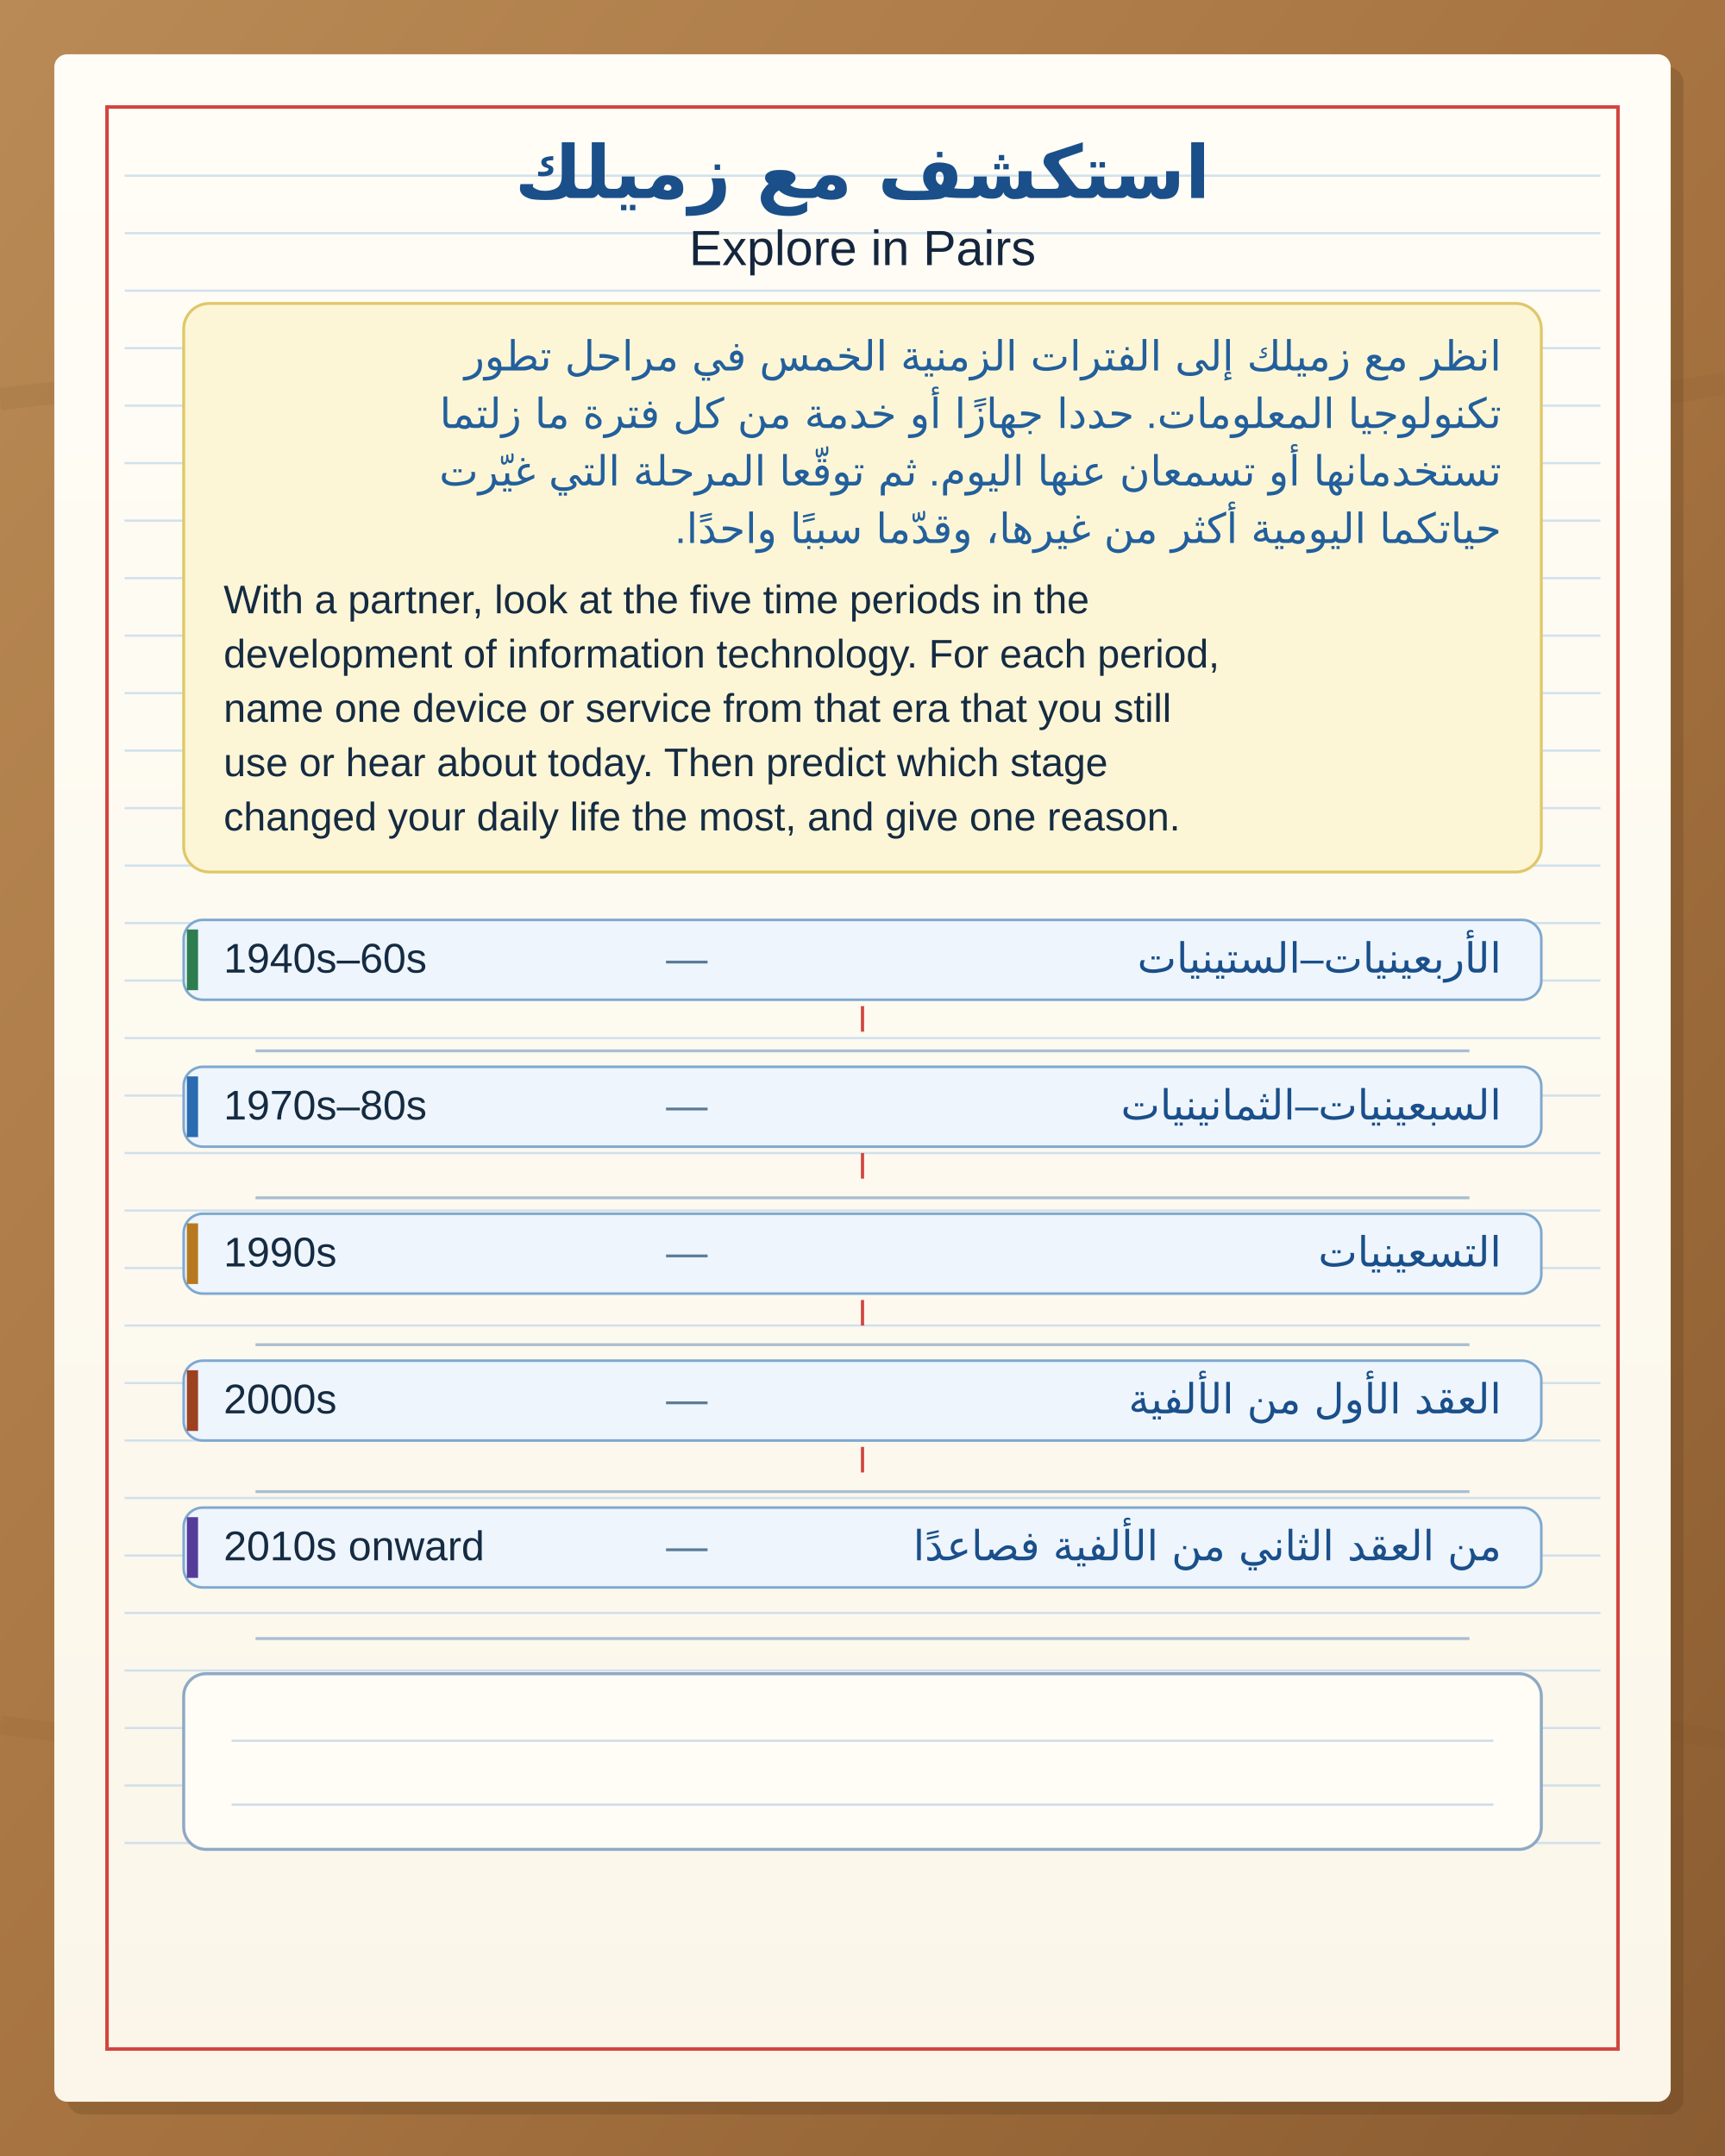
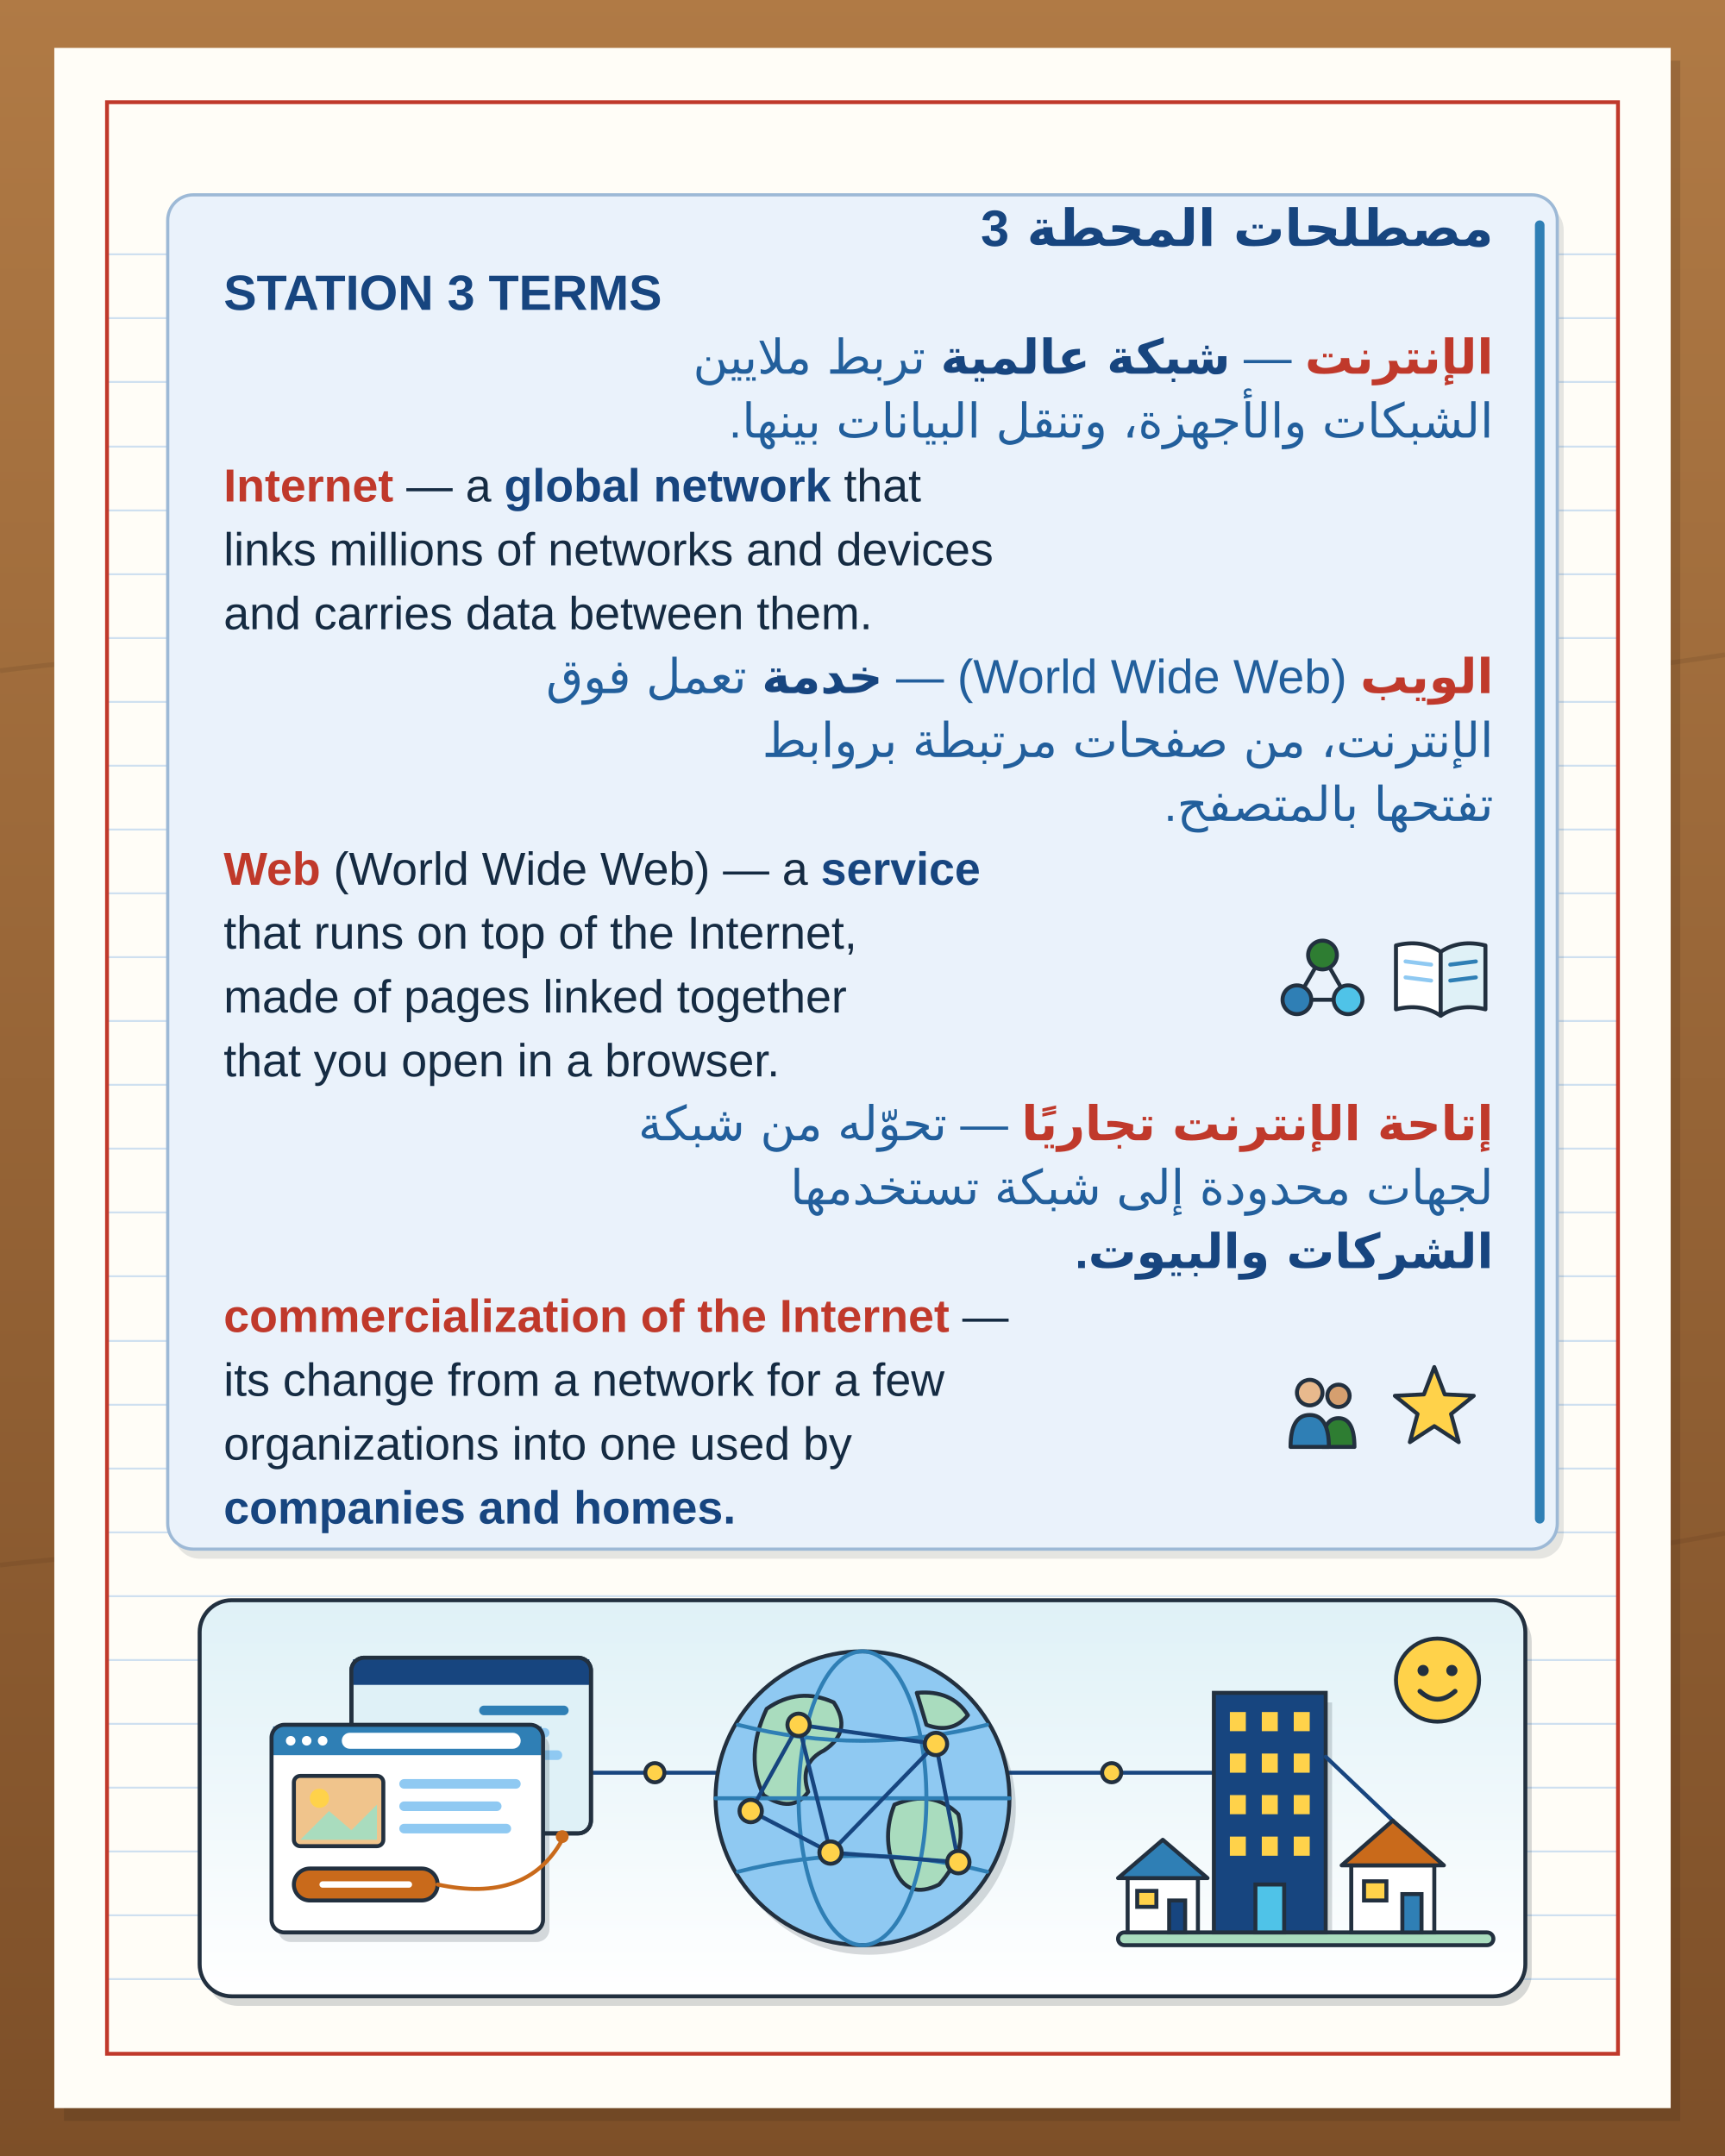
<svg xmlns="http://www.w3.org/2000/svg" width="1080" height="1350" viewBox="0 0 1080 1350" preserveAspectRatio="xMidYMid meet" style="width:100%;height:auto;max-width:1080px;display:block;margin:0 auto;">
  <defs>
-     <linearGradient id="woodGrad" x1="0" y1="0" x2="1" y2="1">
-       <stop offset="0" stop-color="#b98a55" />
-       <stop offset="0.55" stop-color="#a5723f" />
-       <stop offset="1" stop-color="#8a5c31" />
+     <linearGradient id="pmDesk" x1="0" y1="0" x2="0" y2="1">
+       <stop offset="0" stop-color="#b07a45" />
+       <stop offset="1" stop-color="#7d4f28" />
    </linearGradient>
-     <linearGradient id="paperGrad" x1="0" y1="0" x2="0" y2="1">
-       <stop offset="0" stop-color="#fffdf6" />
-       <stop offset="1" stop-color="#fbf6e9" />
+     <pattern id="pmRules" x="0" y="120" width="1080" height="40" patternUnits="userSpaceOnUse">
+       <line x1="0" y1="39.5" x2="1080" y2="39.5" stroke="#cfe0f0" stroke-width="1.4" />
+     </pattern>
+   </defs>
+   <rect x="0" y="0" width="1080" height="1350" fill="url(#pmDesk)" />
+   <path d="M0 420 C 300 380, 700 470, 1080 410" fill="none" stroke="#3a2411" stroke-width="3" opacity=".12" />
+   <path d="M0 980 C 350 940, 720 1030, 1080 960" fill="none" stroke="#3a2411" stroke-width="3" opacity=".12" />
+   <rect x="40" y="38" width="1012" height="1290" fill="#3a2411" opacity=".18" />
+   <rect x="34" y="30" width="1012" height="1290" fill="#fffdf7" />
+   <rect x="67" y="120" width="946" height="1152" fill="url(#pmRules)" />
+   <rect x="67" y="64" width="946" height="1222" fill="none" stroke="#c0392b" stroke-width="2.4" />
+   <defs>
+     <linearGradient id="ilPanel" x1="0" y1="0" x2="0" y2="1">
+       <stop offset="0" stop-color="#dff1f7" />
+       <stop offset="1" stop-color="#ffffff" />
    </linearGradient>
  </defs>
-   <rect x="0" y="0" width="1080" height="1350" fill="url(#woodGrad)" />
-   <path d="M0 250 C 300 210, 760 300, 1080 240" stroke="#7d5228" stroke-width="14" fill="none" opacity="0.13" />
-   <path d="M0 1080 C 340 1130, 720 1020, 1080 1090" stroke="#7d5228" stroke-width="12" fill="none" opacity="0.11" />
-   <rect x="42" y="42" width="1012" height="1282" rx="10" fill="#5d3d1e" opacity="0.28" />
-   <rect x="34" y="34" width="1012" height="1282" rx="8" fill="url(#paperGrad)" />
-   <g stroke="#c2d8ec" stroke-width="1.4" opacity="0.75">
-     <line x1="78" y1="110" x2="1002" y2="110" />
-     <line x1="78" y1="146" x2="1002" y2="146" />
-     <line x1="78" y1="182" x2="1002" y2="182" />
-     <line x1="78" y1="218" x2="1002" y2="218" />
-     <line x1="78" y1="254" x2="1002" y2="254" />
-     <line x1="78" y1="290" x2="1002" y2="290" />
-     <line x1="78" y1="326" x2="1002" y2="326" />
-     <line x1="78" y1="362" x2="1002" y2="362" />
-     <line x1="78" y1="398" x2="1002" y2="398" />
-     <line x1="78" y1="434" x2="1002" y2="434" />
-     <line x1="78" y1="470" x2="1002" y2="470" />
-     <line x1="78" y1="506" x2="1002" y2="506" />
-     <line x1="78" y1="542" x2="1002" y2="542" />
-     <line x1="78" y1="578" x2="1002" y2="578" />
-     <line x1="78" y1="614" x2="1002" y2="614" />
-     <line x1="78" y1="650" x2="1002" y2="650" />
-     <line x1="78" y1="686" x2="1002" y2="686" />
-     <line x1="78" y1="722" x2="1002" y2="722" />
-     <line x1="78" y1="758" x2="1002" y2="758" />
-     <line x1="78" y1="794" x2="1002" y2="794" />
-     <line x1="78" y1="830" x2="1002" y2="830" />
-     <line x1="78" y1="866" x2="1002" y2="866" />
-     <line x1="78" y1="902" x2="1002" y2="902" />
-     <line x1="78" y1="938" x2="1002" y2="938" />
-     <line x1="78" y1="974" x2="1002" y2="974" />
-     <line x1="78" y1="1010" x2="1002" y2="1010" />
-     <line x1="78" y1="1046" x2="1002" y2="1046" />
-     <line x1="78" y1="1082" x2="1002" y2="1082" />
-     <line x1="78" y1="1118" x2="1002" y2="1118" />
-     <line x1="78" y1="1154" x2="1002" y2="1154" />
+   <rect x="109" y="128" width="870" height="848" rx="16" fill="#22303f" opacity=".12" />
+   <rect x="129" y="1008" width="830" height="248" rx="20" fill="#22303f" opacity=".18" />
+   <rect x="105" y="122" width="870" height="848" rx="16" fill="#eaf2fb" stroke="#9db9d6" stroke-width="2" />
+   <rect x="961" y="138" width="6" height="816" rx="3" fill="#2f7fb5" />
+   <g transform="translate(800 584)">
+     <line x1="28" y1="14" x2="12" y2="42" stroke="#22303f" stroke-width="2.5" stroke-linecap="round" />
+     <line x1="28" y1="14" x2="44" y2="42" stroke="#22303f" stroke-width="2.5" stroke-linecap="round" />
+     <line x1="12" y1="42" x2="44" y2="42" stroke="#22303f" stroke-width="2.5" stroke-linecap="round" />
+     <circle cx="28" cy="14" r="9" fill="#2e7d32" stroke="#22303f" stroke-width="2.5" />
+     <circle cx="12" cy="42" r="9" fill="#2f7fb5" stroke="#22303f" stroke-width="2.5" />
+     <circle cx="44" cy="42" r="9" fill="#4fc3e8" stroke="#22303f" stroke-width="2.5" />
  </g>
-   <rect x="67" y="67" width="946" height="1216" fill="none" stroke="#d1453f" stroke-width="2.2" />
-   <rect x="115" y="190" width="850" height="356" rx="16" fill="#fdf6d6" stroke="#dfc76a" stroke-width="1.8" />
-   <rect x="115" y="576" width="850" height="50" rx="12" fill="#eef5fc" stroke="#7ea8d0" stroke-width="1.6" />
-   <rect x="117" y="582" width="7" height="38" fill="#2e7d4f" />
-   <rect x="115" y="668" width="850" height="50" rx="12" fill="#eef5fc" stroke="#7ea8d0" stroke-width="1.6" />
-   <rect x="117" y="674" width="7" height="38" fill="#2b6cb0" />
-   <rect x="115" y="760" width="850" height="50" rx="12" fill="#eef5fc" stroke="#7ea8d0" stroke-width="1.6" />
-   <rect x="117" y="766" width="7" height="38" fill="#b7791f" />
-   <rect x="115" y="852" width="850" height="50" rx="12" fill="#eef5fc" stroke="#7ea8d0" stroke-width="1.6" />
-   <rect x="117" y="858" width="7" height="38" fill="#9c4221" />
-   <rect x="115" y="944" width="850" height="50" rx="12" fill="#eef5fc" stroke="#7ea8d0" stroke-width="1.6" />
-   <rect x="117" y="950" width="7" height="38" fill="#553c9a" />
-   <rect x="115" y="1048" width="850" height="110" rx="14" fill="#fffdf6" stroke="#8fa9c4" stroke-width="1.9" />
-   <g stroke="#d1453f" stroke-width="2">
-     <line x1="540" y1="630" x2="540" y2="646" />
-     <line x1="540" y1="722" x2="540" y2="738" />
-     <line x1="540" y1="814" x2="540" y2="830" />
-     <line x1="540" y1="906" x2="540" y2="922" />
+   <g transform="translate(870 580)">
+     <path d="M32 16 Q20 8 4 12 L4 52 Q20 48 32 56 Z" fill="#ffffff" stroke="#22303f" stroke-width="2.5" stroke-linejoin="round" />
+     <path d="M32 16 Q44 8 60 12 L60 52 Q44 48 32 56 Z" fill="#dff1f7" stroke="#22303f" stroke-width="2.5" stroke-linejoin="round" />
+     <line x1="10" y1="22" x2="26" y2="24" stroke="#8fc9f2" stroke-width="2.5" stroke-linecap="round" />
+     <line x1="10" y1="32" x2="26" y2="34" stroke="#8fc9f2" stroke-width="2.5" stroke-linecap="round" />
+     <line x1="38" y1="24" x2="54" y2="22" stroke="#2f7fb5" stroke-width="2.5" stroke-linecap="round" />
+     <line x1="38" y1="34" x2="54" y2="32" stroke="#2f7fb5" stroke-width="2.5" stroke-linecap="round" />
  </g>
-   <g stroke="#a8bed2" stroke-width="1.8">
-     <line x1="160" y1="658" x2="920" y2="658" />
-     <line x1="160" y1="750" x2="920" y2="750" />
-     <line x1="160" y1="842" x2="920" y2="842" />
-     <line x1="160" y1="934" x2="920" y2="934" />
-     <line x1="160" y1="1026" x2="920" y2="1026" />
+   <g transform="translate(800 856)">
+     <circle cx="38" cy="18" r="7" fill="#d59f6f" stroke="#22303f" stroke-width="2.5" />
+     <path d="M28 50 Q28 32 38 32 Q48 32 48 50 Z" fill="#2e7d32" stroke="#22303f" stroke-width="2.5" stroke-linejoin="round" />
+     <circle cx="20" cy="16" r="8" fill="#e8b98d" stroke="#22303f" stroke-width="2.5" />
+     <path d="M8 50 Q8 30 20 30 Q32 30 32 50 Z" fill="#2f7fb5" stroke="#22303f" stroke-width="2.5" stroke-linejoin="round" />
  </g>
-   <g stroke="#cfdceb" stroke-width="1.4">
-     <line x1="145" y1="1090" x2="935" y2="1090" />
-     <line x1="145" y1="1130" x2="935" y2="1130" />
+   <g transform="translate(870 854)">
+     <polygon points="28,2 34.5,19.1 52.7,20 38.5,31.4 43.3,49 28,39 12.7,49 17.5,31.4 3.3,20 21.5,19.1" fill="#ffd24a" stroke="#22303f" stroke-width="2.5" stroke-linejoin="round" />
  </g>
-   <text x="540" y="124" direction="rtl" unicode-bidi="plaintext" text-anchor="middle" font-family="Tahoma, Arial, Segoe UI, sans-serif" font-size="46" font-weight="bold" fill="#1a4f8a">استكشف مع زميلك</text>
-   <text x="540" y="166" direction="ltr" unicode-bidi="plaintext" text-anchor="middle" font-family="'Segoe Print','Comic Sans MS',Arial,sans-serif" font-size="31" fill="#14263d">Explore in Pairs</text>
-   <text x="940" y="232" direction="rtl" unicode-bidi="plaintext" text-anchor="start" font-family="Tahoma, Arial, Segoe UI, sans-serif" font-size="26" fill="#225f9c">
-     <tspan x="940" dy="0">انظر مع زميلك إلى الفترات الزمنية الخمس في مراحل تطور</tspan>
-     <tspan x="940" dy="36">تكنولوجيا المعلومات. حددا جهازًا أو خدمة من كل فترة ما زلتما</tspan>
-     <tspan x="940" dy="36">تستخدمانها أو تسمعان عنها اليوم. ثم توقّعا المرحلة التي غيّرت</tspan>
-     <tspan x="940" dy="36">حياتكما اليومية أكثر من غيرها، وقدّما سببًا واحدًا.</tspan>
+   <rect x="125" y="1002" width="830" height="248" rx="20" fill="url(#ilPanel)" stroke="#22303f" stroke-width="2.5" />
+   <line x1="370" y1="1110" x2="449" y2="1110" stroke="#17457f" stroke-width="2.5" stroke-linecap="round" />
+   <circle cx="410" cy="1110" r="6" fill="#ffd24a" stroke="#22303f" stroke-width="2.5" />
+   <line x1="631" y1="1110" x2="760" y2="1110" stroke="#17457f" stroke-width="2.5" stroke-linecap="round" />
+   <circle cx="696" cy="1110" r="6" fill="#ffd24a" stroke="#22303f" stroke-width="2.5" />
+   <g>
+     <rect x="220" y="1038" width="150" height="110" rx="8" fill="#dff1f7" stroke="#22303f" stroke-width="2.5" />
+     <rect x="221" y="1039" width="148" height="16" fill="#17457f" />
+     <rect x="300" y="1068" width="56" height="6" rx="3" fill="#2f7fb5" />
+     <rect x="300" y="1082" width="44" height="6" rx="3" fill="#8fc9f2" />
+     <rect x="300" y="1096" width="52" height="6" rx="3" fill="#8fc9f2" />
+     <rect x="220" y="1038" width="150" height="110" rx="8" fill="none" stroke="#22303f" stroke-width="2.5" />
+   </g>
+   <g>
+     <rect x="174" y="1086" width="170" height="130" rx="8" fill="#22303f" opacity=".18" />
+     <rect x="170" y="1080" width="170" height="130" rx="8" fill="#ffffff" />
+     <rect x="171" y="1081" width="168" height="18" fill="#2f7fb5" />
+     <circle cx="182" cy="1090" r="3" fill="#ffffff" />
+     <circle cx="192" cy="1090" r="3" fill="#ffffff" />
+     <circle cx="202" cy="1090" r="3" fill="#ffffff" />
+     <rect x="214" y="1085" width="112" height="10" rx="5" fill="#ffffff" />
+     <rect x="184" y="1112" width="56" height="44" rx="4" fill="#f0c48c" stroke="#22303f" stroke-width="2.5" />
+     <circle cx="200" cy="1126" r="6" fill="#ffd24a" />
+     <path d="M188 1152 L206 1134 L220 1146 L236 1130 L236 1152 Z" fill="#a9dcbe" />
+     <rect x="250" y="1114" width="76" height="6" rx="3" fill="#8fc9f2" />
+     <rect x="250" y="1128" width="64" height="6" rx="3" fill="#8fc9f2" />
+     <rect x="250" y="1142" width="70" height="6" rx="3" fill="#8fc9f2" />
+     <rect x="184" y="1170" width="90" height="20" rx="10" fill="#c96a1b" stroke="#22303f" stroke-width="2.5" />
+     <rect x="200" y="1178" width="58" height="4" rx="2" fill="#ffffff" />
+     <rect x="170" y="1080" width="170" height="130" rx="8" fill="none" stroke="#22303f" stroke-width="2.5" />
+     <path d="M274 1180 Q330 1192 352 1152" fill="none" stroke="#c96a1b" stroke-width="2.5" stroke-linecap="round" />
+     <circle cx="352" cy="1150" r="4" fill="#c96a1b" />
+   </g>
+   <g>
+     <circle cx="544" cy="1132" r="92" fill="#22303f" opacity=".18" />
+     <circle cx="540" cy="1126" r="92" fill="#8fc9f2" stroke="#22303f" stroke-width="2.5" />
+     <path d="M480 1070 Q500 1056 522 1066 Q534 1084 516 1096 Q500 1104 506 1122 Q496 1136 478 1124 Q466 1100 480 1070 Z" fill="#a9dcbe" stroke="#22303f" stroke-width="2.5" stroke-linejoin="round" />
+     <path d="M560 1130 Q584 1120 600 1136 Q606 1160 588 1180 Q568 1190 560 1170 Q552 1150 560 1130 Z" fill="#a9dcbe" stroke="#22303f" stroke-width="2.5" stroke-linejoin="round" />
+     <path d="M574 1060 Q596 1058 606 1074 Q596 1086 580 1080 Z" fill="#a9dcbe" stroke="#22303f" stroke-width="2.5" stroke-linejoin="round" />
+     <ellipse cx="540" cy="1126" rx="40" ry="92" fill="none" stroke="#2f7fb5" stroke-width="2.5" />
+     <line x1="448" y1="1126" x2="632" y2="1126" stroke="#2f7fb5" stroke-width="2.5" stroke-linecap="round" />
+     <path d="M462 1080 Q540 1100 618 1080" fill="none" stroke="#2f7fb5" stroke-width="2.5" stroke-linecap="round" />
+     <path d="M462 1172 Q540 1152 618 1172" fill="none" stroke="#2f7fb5" stroke-width="2.5" stroke-linecap="round" />
+     <polyline points="470,1134 500,1080 586,1092 600,1166 520,1160 470,1134" fill="none" stroke="#17457f" stroke-width="2.5" stroke-linecap="round" stroke-linejoin="round" />
+     <line x1="500" y1="1080" x2="520" y2="1160" stroke="#17457f" stroke-width="2.5" stroke-linecap="round" />
+     <line x1="586" y1="1092" x2="520" y2="1160" stroke="#17457f" stroke-width="2.5" stroke-linecap="round" />
+     <circle cx="500" cy="1080" r="7" fill="#ffd24a" stroke="#22303f" stroke-width="2.5" />
+     <circle cx="586" cy="1092" r="7" fill="#ffd24a" stroke="#22303f" stroke-width="2.5" />
+     <circle cx="520" cy="1160" r="7" fill="#ffd24a" stroke="#22303f" stroke-width="2.5" />
+     <circle cx="600" cy="1166" r="7" fill="#ffd24a" stroke="#22303f" stroke-width="2.5" />
+     <circle cx="470" cy="1134" r="7" fill="#ffd24a" stroke="#22303f" stroke-width="2.5" />
+   </g>
+   <g>
+     <rect x="700" y="1210" width="235" height="8" rx="4" fill="#a9dcbe" stroke="#22303f" stroke-width="2.5" />
+     <rect x="764" y="1066" width="70" height="144" fill="#22303f" opacity=".18" />
+     <rect x="760" y="1060" width="70" height="150" fill="#17457f" stroke="#22303f" stroke-width="2.5" />
+     <path d="M770 1072h10v12h-10z m20 0h10v12h-10z m20 0h10v12h-10z            M770 1098h10v12h-10z m20 0h10v12h-10z m20 0h10v12h-10z            M770 1124h10v12h-10z m20 0h10v12h-10z m20 0h10v12h-10z            M770 1150h10v12h-10z m20 0h10v12h-10z m20 0h10v12h-10z" fill="#ffd24a" />
+     <rect x="786" y="1180" width="18" height="30" fill="#4fc3e8" stroke="#22303f" stroke-width="2.5" />
+     <rect x="706" y="1176" width="44" height="34" fill="#ffffff" stroke="#22303f" stroke-width="2.5" />
+     <polygon points="700,1176 728,1152 756,1176" fill="#2f7fb5" stroke="#22303f" stroke-width="2.5" stroke-linejoin="round" />
+     <rect x="712" y="1184" width="12" height="10" fill="#ffd24a" stroke="#22303f" stroke-width="2.5" />
+     <rect x="732" y="1190" width="10" height="20" fill="#17457f" stroke="#22303f" stroke-width="2.5" />
+     <line x1="830" y1="1100" x2="872" y2="1140" stroke="#17457f" stroke-width="2.5" stroke-linecap="round" />
+     <rect x="846" y="1168" width="52" height="42" fill="#ffffff" stroke="#22303f" stroke-width="2.5" />
+     <polygon points="840,1168 872,1140 904,1168" fill="#c96a1b" stroke="#22303f" stroke-width="2.5" stroke-linejoin="round" />
+     <rect x="854" y="1178" width="14" height="12" fill="#ffd24a" stroke="#22303f" stroke-width="2.5" />
+     <rect x="878" y="1186" width="12" height="24" fill="#2f7fb5" stroke="#22303f" stroke-width="2.5" />
+   </g>
+   <g transform="translate(900 1052)">
+     <circle cx="0" cy="0" r="26" fill="#ffd24a" stroke="#22303f" stroke-width="2.5" />
+     <circle cx="-9" cy="-6" r="3.5" fill="#22303f" />
+     <circle cx="9" cy="-6" r="3.5" fill="#22303f" />
+     <path d="M -11 7 Q 0 17 11 7" fill="none" stroke="#22303f" stroke-width="3" stroke-linecap="round" />
+   </g>
+   <text x="935" y="154" direction="rtl" unicode-bidi="plaintext" text-anchor="start" font-family="Tahoma, Arial, Segoe UI, sans-serif" font-size="32" font-weight="bold" fill="#17457f">
+     <tspan x="935" dy="0">مصطلحات المحطة 3</tspan>
  </text>
-   <text x="140" y="384" direction="ltr" unicode-bidi="plaintext" text-anchor="start" font-family="'Segoe Print','Comic Sans MS',Arial,sans-serif" font-size="25" fill="#152b42">
-     <tspan x="140" dy="0">With a partner, look at the five time periods in the</tspan>
-     <tspan x="140" dy="34">development of information technology. For each period,</tspan>
-     <tspan x="140" dy="34">name one device or service from that era that you still</tspan>
-     <tspan x="140" dy="34">use or hear about today. Then predict which stage</tspan>
-     <tspan x="140" dy="34">changed your daily life the most, and give one reason.</tspan>
+   <text x="140" y="194" direction="ltr" unicode-bidi="plaintext" text-anchor="start" font-family="Segoe Print, Comic Sans MS, Arial, sans-serif" font-size="31" font-weight="bold" fill="#17457f">
+     <tspan x="140" dy="0">STATION 3 TERMS</tspan>
  </text>
-   <text x="940" y="609" direction="rtl" unicode-bidi="plaintext" text-anchor="start" font-family="Tahoma, Arial, Segoe UI, sans-serif" font-size="26" fill="#1a4f8a">الأربعينيات–الستينيات</text>
-   <text x="430" y="609" direction="ltr" unicode-bidi="plaintext" text-anchor="middle" font-family="Tahoma, Arial, sans-serif" font-size="26" fill="#5b7characters" />
-   <text x="430" y="609" direction="ltr" unicode-bidi="plaintext" text-anchor="middle" font-family="Tahoma, Arial, sans-serif" font-size="26" fill="#5b7a97">—</text>
-   <text x="140" y="609" direction="ltr" unicode-bidi="plaintext" text-anchor="start" font-family="'Segoe Print','Comic Sans MS',Arial,sans-serif" font-size="26" fill="#152b42">1940s–60s</text>
-   <text x="940" y="701" direction="rtl" unicode-bidi="plaintext" text-anchor="start" font-family="Tahoma, Arial, Segoe UI, sans-serif" font-size="26" fill="#1a4f8a">السبعينيات–الثمانينيات</text>
-   <text x="430" y="701" direction="ltr" unicode-bidi="plaintext" text-anchor="middle" font-family="Tahoma, Arial, sans-serif" font-size="26" fill="#5b7a97">—</text>
-   <text x="140" y="701" direction="ltr" unicode-bidi="plaintext" text-anchor="start" font-family="'Segoe Print','Comic Sans MS',Arial,sans-serif" font-size="26" fill="#152b42">1970s–80s</text>
-   <text x="940" y="793" direction="rtl" unicode-bidi="plaintext" text-anchor="start" font-family="Tahoma, Arial, Segoe UI, sans-serif" font-size="26" fill="#1a4f8a">التسعينيات</text>
-   <text x="430" y="793" direction="ltr" unicode-bidi="plaintext" text-anchor="middle" font-family="Tahoma, Arial, sans-serif" font-size="26" fill="#5b7a97">—</text>
-   <text x="140" y="793" direction="ltr" unicode-bidi="plaintext" text-anchor="start" font-family="'Segoe Print','Comic Sans MS',Arial,sans-serif" font-size="26" fill="#152b42">1990s</text>
-   <text x="940" y="885" direction="rtl" unicode-bidi="plaintext" text-anchor="start" font-family="Tahoma, Arial, Segoe UI, sans-serif" font-size="26" fill="#1a4f8a">العقد الأول من الألفية</text>
-   <text x="430" y="885" direction="ltr" unicode-bidi="plaintext" text-anchor="middle" font-family="Tahoma, Arial, sans-serif" font-size="26" fill="#5b7a97">—</text>
-   <text x="140" y="885" direction="ltr" unicode-bidi="plaintext" text-anchor="start" font-family="'Segoe Print','Comic Sans MS',Arial,sans-serif" font-size="26" fill="#152b42">2000s</text>
-   <text x="940" y="977" direction="rtl" unicode-bidi="plaintext" text-anchor="start" font-family="Tahoma, Arial, Segoe UI, sans-serif" font-size="26" fill="#1a4f8a">من العقد الثاني من الألفية فصاعدًا</text>
-   <text x="430" y="977" direction="ltr" unicode-bidi="plaintext" text-anchor="middle" font-family="Tahoma, Arial, sans-serif" font-size="26" fill="#5b7a97">—</text>
-   <text x="140" y="977" direction="ltr" unicode-bidi="plaintext" text-anchor="start" font-family="'Segoe Print','Comic Sans MS',Arial,sans-serif" font-size="26" fill="#152b42">2010s onward</text>
+   <text x="935" y="234" direction="rtl" unicode-bidi="plaintext" text-anchor="start" font-family="Tahoma, Arial, Segoe UI, sans-serif" font-size="30" fill="#225f9c">
+     <tspan x="935" dy="0">
+       <tspan font-weight="bold" fill="#c0392b">الإنترنت</tspan> — <tspan font-weight="bold" fill="#17457f">شبكة عالمية</tspan> تربط ملايين</tspan>
+     <tspan x="935" dy="40">الشبكات والأجهزة، وتنقل البيانات بينها.</tspan>
+   </text>
+   <text x="140" y="314" direction="ltr" unicode-bidi="plaintext" text-anchor="start" font-family="Segoe Print, Comic Sans MS, Arial, sans-serif" font-size="29" fill="#152b42">
+     <tspan x="140" dy="0">
+       <tspan font-weight="bold" fill="#c0392b">Internet</tspan> — a <tspan font-weight="bold" fill="#17457f">global network</tspan> that</tspan>
+     <tspan x="140" dy="40">links millions of networks and devices</tspan>
+     <tspan x="140" dy="40">and carries data between them.</tspan>
+   </text>
+   <text x="935" y="434" direction="rtl" unicode-bidi="plaintext" text-anchor="start" font-family="Tahoma, Arial, Segoe UI, sans-serif" font-size="30" fill="#225f9c">
+     <tspan x="935" dy="0">
+       <tspan font-weight="bold" fill="#c0392b">الويب</tspan> (World Wide Web) — <tspan font-weight="bold" fill="#17457f">خدمة</tspan> تعمل فوق</tspan>
+     <tspan x="935" dy="40">الإنترنت، من صفحات مرتبطة بروابط</tspan>
+     <tspan x="935" dy="40">تفتحها بالمتصفح.</tspan>
+   </text>
+   <text x="140" y="554" direction="ltr" unicode-bidi="plaintext" text-anchor="start" font-family="Segoe Print, Comic Sans MS, Arial, sans-serif" font-size="29" fill="#152b42">
+     <tspan x="140" dy="0">
+       <tspan font-weight="bold" fill="#c0392b">Web</tspan> (World Wide Web) — a <tspan font-weight="bold" fill="#17457f">service</tspan>
+     </tspan>
+     <tspan x="140" dy="40">that runs on top of the Internet,</tspan>
+     <tspan x="140" dy="40">made of pages linked together</tspan>
+     <tspan x="140" dy="40">that you open in a browser.</tspan>
+   </text>
+   <text x="935" y="714" direction="rtl" unicode-bidi="plaintext" text-anchor="start" font-family="Tahoma, Arial, Segoe UI, sans-serif" font-size="30" fill="#225f9c">
+     <tspan x="935" dy="0">
+       <tspan font-weight="bold" fill="#c0392b">إتاحة الإنترنت تجاريًا</tspan> — تحوّله من شبكة</tspan>
+     <tspan x="935" dy="40">لجهات محدودة إلى شبكة تستخدمها</tspan>
+     <tspan x="935" dy="40">
+       <tspan font-weight="bold" fill="#17457f">الشركات والبيوت.</tspan>
+     </tspan>
+   </text>
+   <text x="140" y="834" direction="ltr" unicode-bidi="plaintext" text-anchor="start" font-family="Segoe Print, Comic Sans MS, Arial, sans-serif" font-size="29" fill="#152b42">
+     <tspan x="140" dy="0">
+       <tspan font-weight="bold" fill="#c0392b">commercialization of the Internet</tspan> —</tspan>
+     <tspan x="140" dy="40">its change from a network for a few</tspan>
+     <tspan x="140" dy="40">organizations into one used by</tspan>
+     <tspan x="140" dy="40">
+       <tspan font-weight="bold" fill="#17457f">companies and homes.</tspan>
+     </tspan>
+   </text>
</svg>
